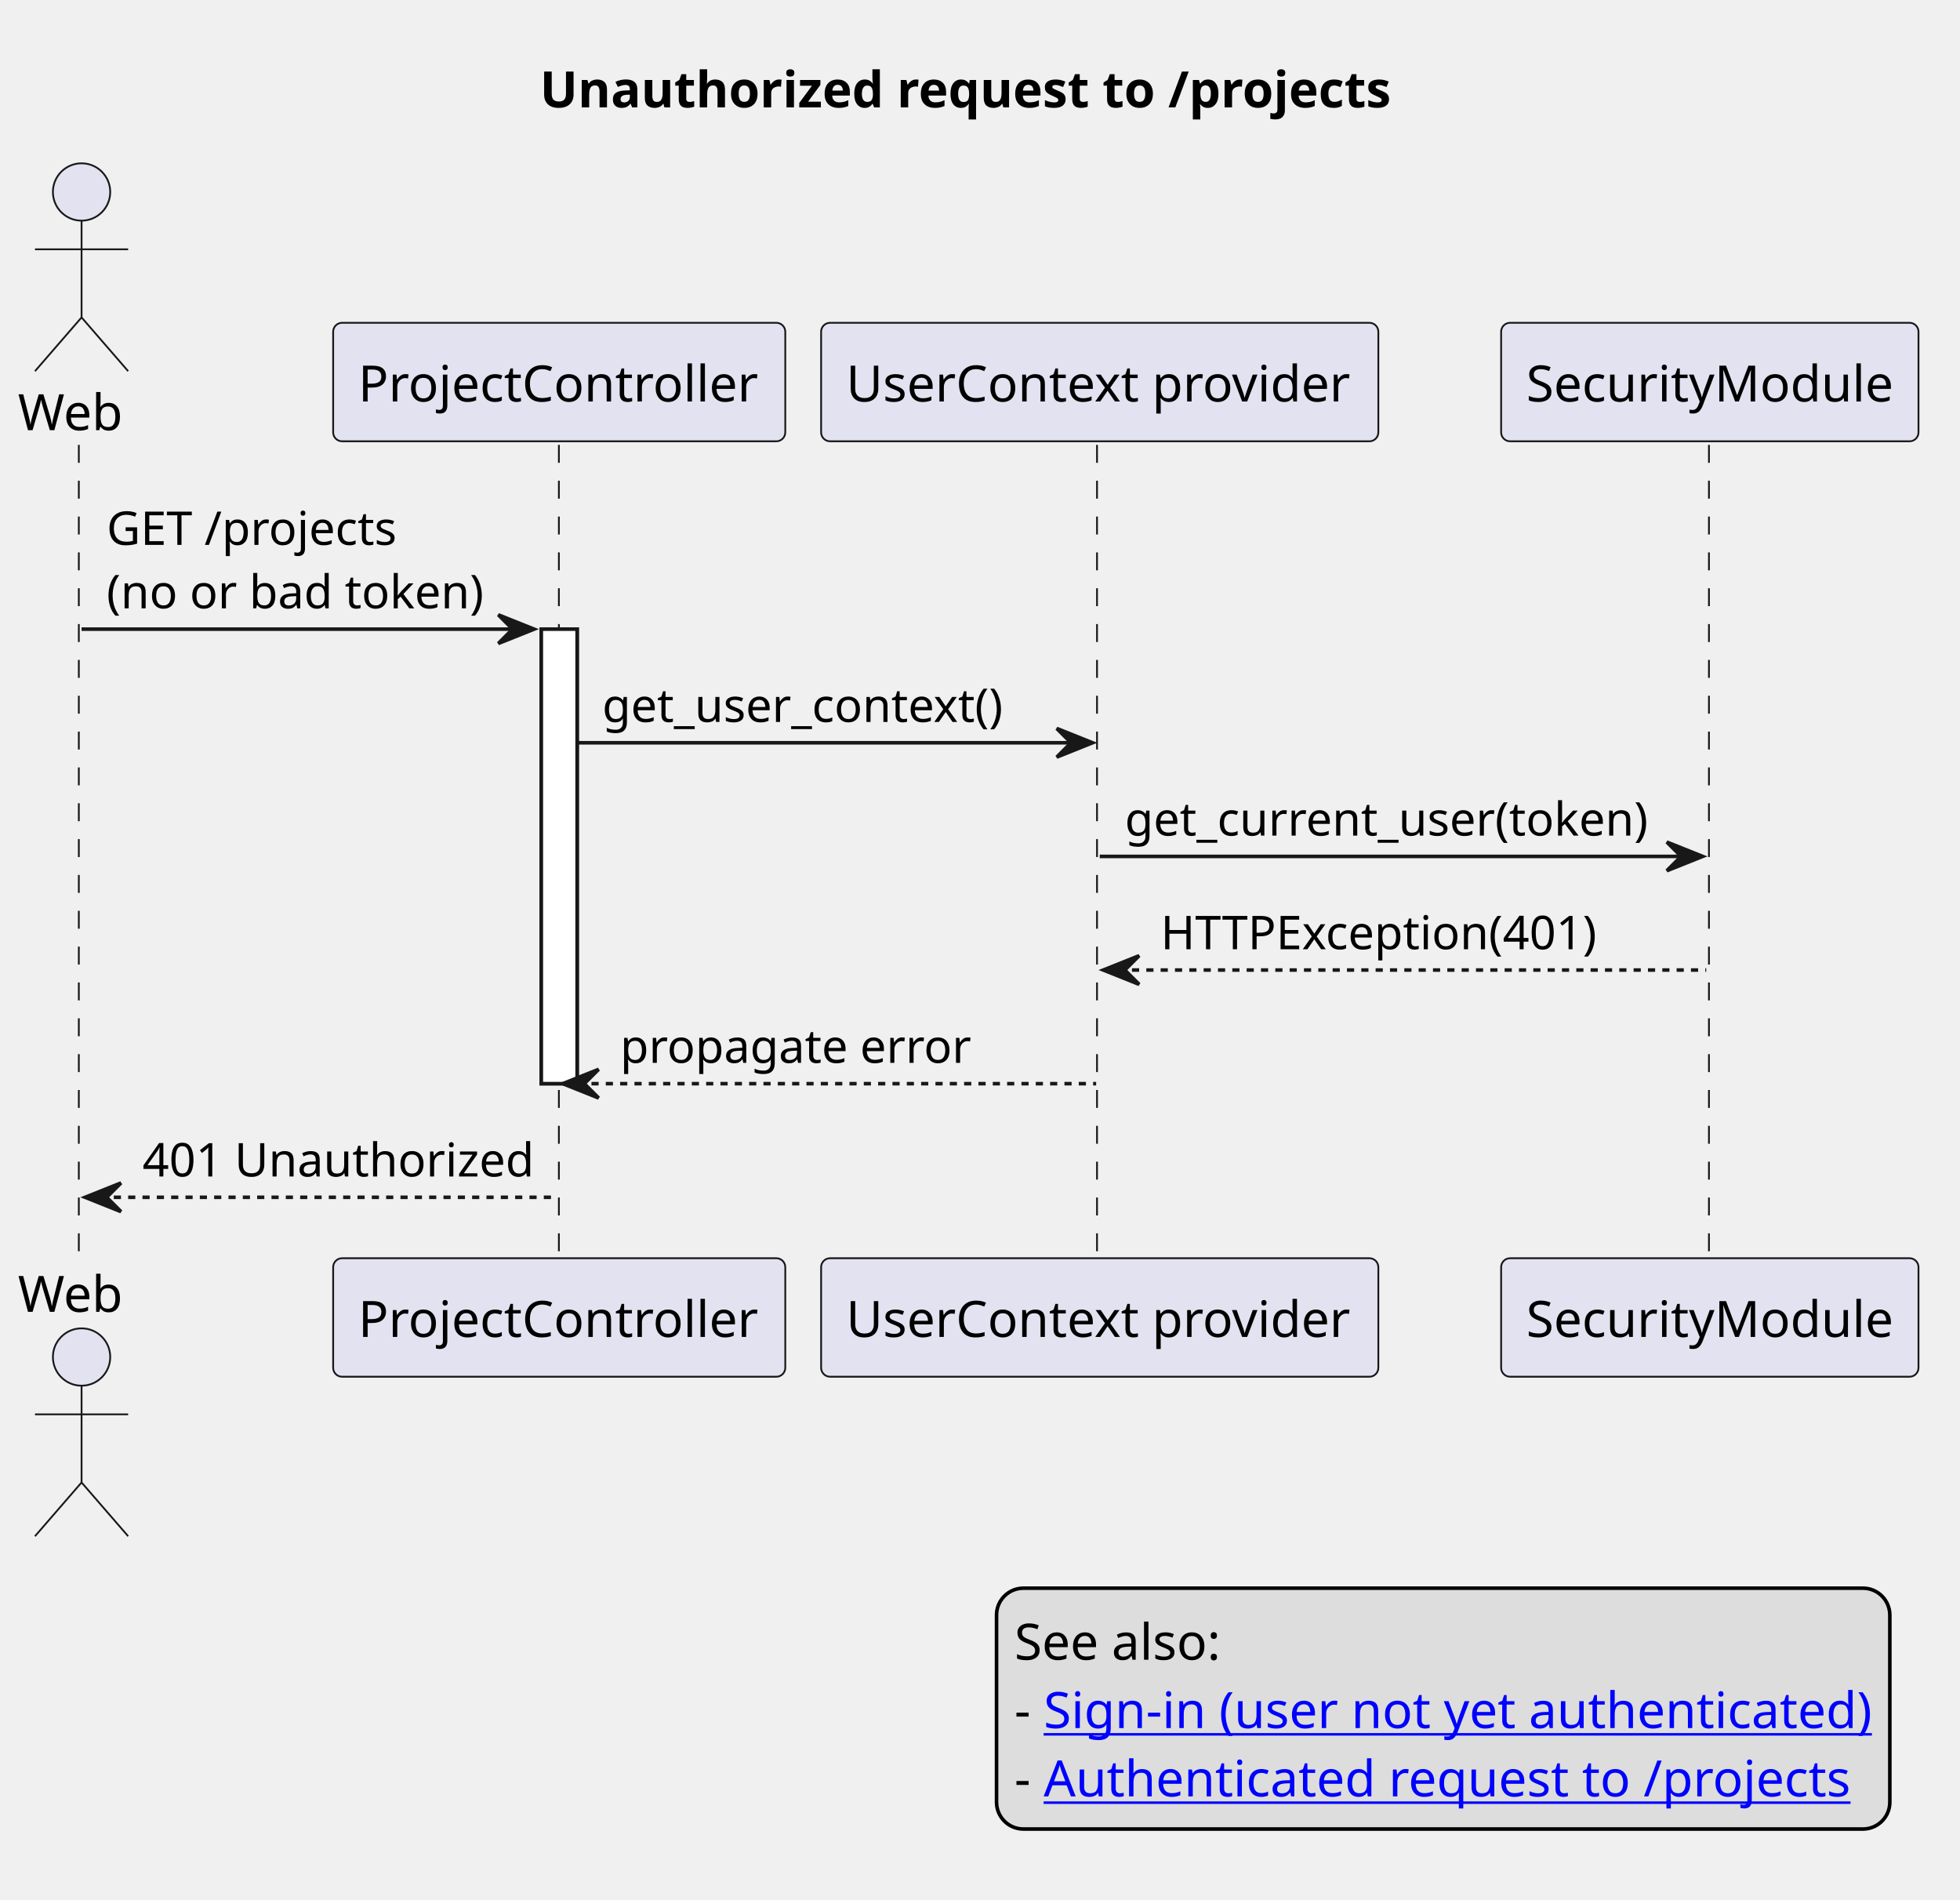
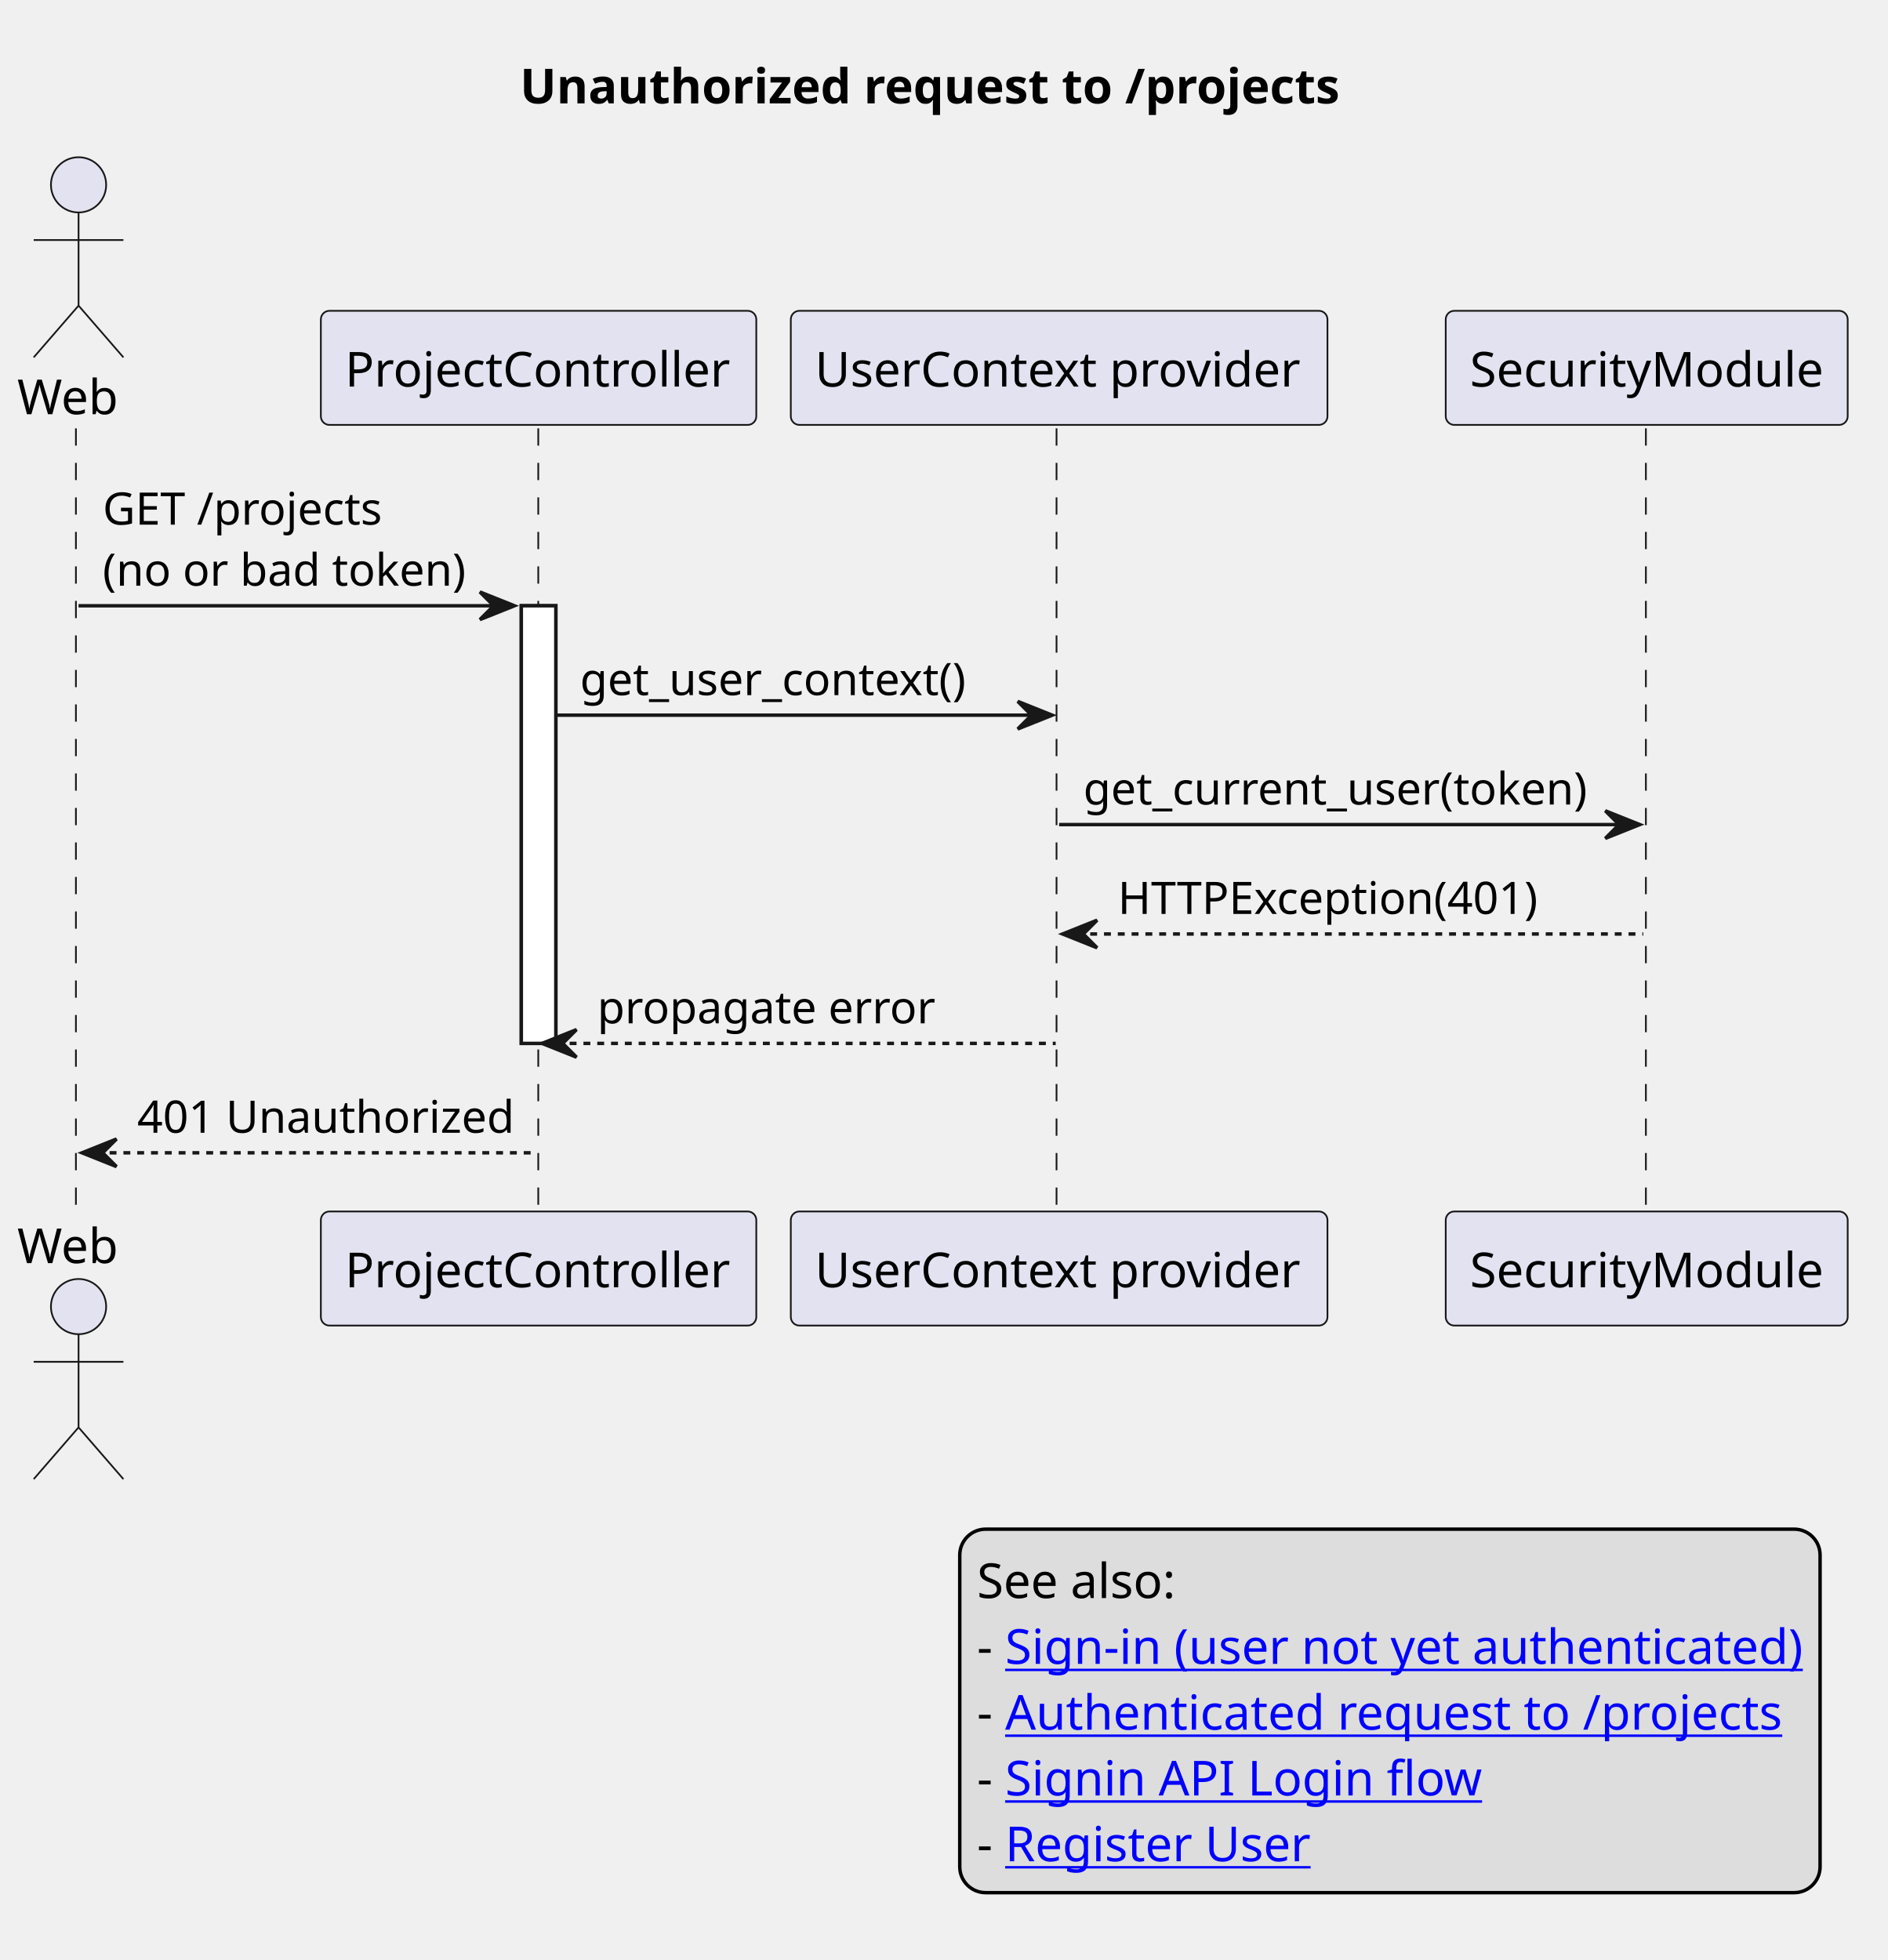
- <svg xmlns="http://www.w3.org/2000/svg" xmlns:xlink="http://www.w3.org/1999/xlink" contentStyleType="text/css" data-diagram-type="SEQUENCE" height="530px" preserveAspectRatio="none" style="width:547px;height:530px;background:#FFFFFF;" version="1.1" viewBox="0 0 547 530" width="547px" zoomAndPan="magnify">
+ <svg xmlns="http://www.w3.org/2000/svg" xmlns:xlink="http://www.w3.org/1999/xlink" contentStyleType="text/css" data-diagram-type="SEQUENCE" height="568px" preserveAspectRatio="none" style="width:547px;height:568px;background:#FFFFFF;" version="1.1" viewBox="0 0 547 568" width="547px" zoomAndPan="magnify">
  <defs />
  <g>
    <text fill="#000000" font-family="sans-serif" font-size="14" font-weight="bold" lengthAdjust="spacing" textLength="238.069" x="150.674" y="29.966">Unauthorized request to /projects</text>
    <g>
      <rect fill="#FFFFFF" height="126.824" style="stroke:#181818;stroke-width:1;" width="10" x="151.067" y="175.548" />
    </g>
    <g>
      <rect fill="#000000" fill-opacity="0" height="227.942" width="8" x="18.763" y="124.136" />
      <line style="stroke:#181818;stroke-width:0.5;stroke-dasharray:5,5;" x1="22" x2="22" y1="124.136" y2="352.078" />
    </g>
    <g>
      <rect fill="#000000" fill-opacity="0" height="227.942" width="8" x="152.067" y="124.136" />
      <line style="stroke:#181818;stroke-width:0.5;stroke-dasharray:5,5;" x1="155.976" x2="155.976" y1="124.136" y2="352.078" />
    </g>
    <g>
      <rect fill="#000000" fill-opacity="0" height="227.942" width="8" x="302.914" y="124.136" />
      <line style="stroke:#181818;stroke-width:0.5;stroke-dasharray:5,5;" x1="306.158" x2="306.158" y1="124.136" y2="352.078" />
    </g>
    <g>
      <rect fill="#000000" fill-opacity="0" height="227.942" width="8" x="473.177" y="124.136" />
      <line style="stroke:#181818;stroke-width:0.5;stroke-dasharray:5,5;" x1="476.937" x2="476.937" y1="124.136" y2="352.078" />
    </g>
    <g class="participant participant-head" data-participant="Web">
      <text fill="#000000" font-family="sans-serif" font-size="14" lengthAdjust="spacing" textLength="29.526" x="5" y="120.034">Web</text>
      <ellipse cx="22.763" cy="53.568" fill="#E2E2F0" rx="8" ry="8" style="stroke:#181818;stroke-width:0.5;" />
      <path d="M22.763,61.568 L22.763,88.568 M9.763,69.568 L35.763,69.568 M22.763,88.568 L9.763,103.568 M22.763,88.568 L35.763,103.568" fill="none" style="stroke:#181818;stroke-width:0.5;" />
    </g>
    <g class="participant participant-tail" data-participant="Web">
      <text fill="#000000" font-family="sans-serif" font-size="14" lengthAdjust="spacing" textLength="29.526" x="5" y="366.044">Web</text>
      <ellipse cx="22.763" cy="378.646" fill="#E2E2F0" rx="8" ry="8" style="stroke:#181818;stroke-width:0.5;" />
      <path d="M22.763,386.646 L22.763,413.646 M9.763,394.646 L35.763,394.646 M22.763,413.646 L9.763,428.646 M22.763,413.646 L35.763,428.646" fill="none" style="stroke:#181818;stroke-width:0.5;" />
    </g>
    <g class="participant participant-head" data-participant="ProjectCtl">
      <rect fill="#E2E2F0" height="33.068" rx="2.5" ry="2.5" style="stroke:#181818;stroke-width:0.5;" width="126.182" x="92.976" y="90.068" />
      <text fill="#000000" font-family="sans-serif" font-size="14" lengthAdjust="spacing" textLength="112.182" x="99.976" y="112.034">ProjectController</text>
    </g>
    <g class="participant participant-tail" data-participant="ProjectCtl">
      <rect fill="#E2E2F0" height="33.068" rx="2.5" ry="2.5" style="stroke:#181818;stroke-width:0.5;" width="126.182" x="92.976" y="351.078" />
      <text fill="#000000" font-family="sans-serif" font-size="14" lengthAdjust="spacing" textLength="112.182" x="99.976" y="373.044">ProjectController</text>
    </g>
    <g class="participant participant-head" data-participant="UserCtx">
      <rect fill="#E2E2F0" height="33.068" rx="2.5" ry="2.5" style="stroke:#181818;stroke-width:0.5;" width="155.512" x="229.158" y="90.068" />
      <text fill="#000000" font-family="sans-serif" font-size="14" lengthAdjust="spacing" textLength="141.512" x="236.158" y="112.034">UserContext provider</text>
    </g>
    <g class="participant participant-tail" data-participant="UserCtx">
      <rect fill="#E2E2F0" height="33.068" rx="2.5" ry="2.5" style="stroke:#181818;stroke-width:0.5;" width="155.512" x="229.158" y="351.078" />
      <text fill="#000000" font-family="sans-serif" font-size="14" lengthAdjust="spacing" textLength="141.512" x="236.158" y="373.044">UserContext provider</text>
    </g>
    <g class="participant participant-head" data-participant="Sec">
      <rect fill="#E2E2F0" height="33.068" rx="2.5" ry="2.5" style="stroke:#181818;stroke-width:0.5;" width="116.48" x="418.937" y="90.068" />
      <text fill="#000000" font-family="sans-serif" font-size="14" lengthAdjust="spacing" textLength="102.48" x="425.937" y="112.034">SecurityModule</text>
    </g>
    <g class="participant participant-tail" data-participant="Sec">
      <rect fill="#E2E2F0" height="33.068" rx="2.5" ry="2.5" style="stroke:#181818;stroke-width:0.5;" width="116.48" x="418.937" y="351.078" />
      <text fill="#000000" font-family="sans-serif" font-size="14" lengthAdjust="spacing" textLength="102.48" x="425.937" y="373.044">SecurityModule</text>
    </g>
    <g>
      <rect fill="#FFFFFF" height="126.824" style="stroke:#181818;stroke-width:1;" width="10" x="151.067" y="175.548" />
    </g>
    <g class="message" data-participant-1="Web" data-participant-2="ProjectCtl">
      <polygon fill="#181818" points="139.067,171.548,149.067,175.548,139.067,179.548,143.067,175.548" style="stroke:#181818;stroke-width:1;" />
      <line style="stroke:#181818;stroke-width:1;" x1="22.763" x2="145.067" y1="175.548" y2="175.548" />
      <text fill="#000000" font-family="sans-serif" font-size="13" lengthAdjust="spacing" textLength="81.211" x="29.763" y="152.033">GET /projects</text>
      <text fill="#000000" font-family="sans-serif" font-size="13" lengthAdjust="spacing" textLength="105.222" x="29.763" y="169.739">(no or bad token)</text>
    </g>
    <g class="message" data-participant-1="ProjectCtl" data-participant-2="UserCtx">
      <polygon fill="#181818" points="294.914,203.254,304.914,207.254,294.914,211.254,298.914,207.254" style="stroke:#181818;stroke-width:1;" />
      <line style="stroke:#181818;stroke-width:1;" x1="161.067" x2="300.914" y1="207.254" y2="207.254" />
      <text fill="#000000" font-family="sans-serif" font-size="13" lengthAdjust="spacing" textLength="112.06" x="168.067" y="201.445">get_user_context()</text>
    </g>
    <g class="message" data-participant-1="UserCtx" data-participant-2="Sec">
      <polygon fill="#181818" points="465.177,234.96,475.177,238.96,465.177,242.96,469.177,238.96" style="stroke:#181818;stroke-width:1;" />
      <line style="stroke:#181818;stroke-width:1;" x1="306.914" x2="471.177" y1="238.96" y2="238.96" />
      <text fill="#000000" font-family="sans-serif" font-size="13" lengthAdjust="spacing" textLength="146.263" x="313.914" y="233.151">get_current_user(token)</text>
    </g>
    <g class="message" data-participant-1="Sec" data-participant-2="UserCtx">
      <polygon fill="#181818" points="317.914,266.666,307.914,270.666,317.914,274.666,313.914,270.666" style="stroke:#181818;stroke-width:1;" />
      <line style="stroke:#181818;stroke-width:1;stroke-dasharray:2,2;" x1="311.914" x2="476.177" y1="270.666" y2="270.666" />
      <text fill="#000000" font-family="sans-serif" font-size="13" lengthAdjust="spacing" textLength="121.68" x="323.914" y="264.857">HTTPException(401)</text>
    </g>
    <g class="message" data-participant-1="UserCtx" data-participant-2="ProjectCtl">
      <polygon fill="#181818" points="167.067,298.372,157.067,302.372,167.067,306.372,163.067,302.372" style="stroke:#181818;stroke-width:1;" />
      <line style="stroke:#181818;stroke-width:1;stroke-dasharray:2,2;" x1="161.067" x2="305.914" y1="302.372" y2="302.372" />
      <text fill="#000000" font-family="sans-serif" font-size="13" lengthAdjust="spacing" textLength="98.514" x="173.067" y="296.563">propagate error</text>
    </g>
    <g class="message" data-participant-1="ProjectCtl" data-participant-2="Web">
      <polygon fill="#181818" points="33.763,330.078,23.763,334.078,33.763,338.078,29.763,334.078" style="stroke:#181818;stroke-width:1;" />
      <line style="stroke:#181818;stroke-width:1;stroke-dasharray:2,2;" x1="27.763" x2="155.067" y1="334.078" y2="334.078" />
      <text fill="#000000" font-family="sans-serif" font-size="13" lengthAdjust="spacing" textLength="109.304" x="39.763" y="328.269">401 Unauthorized</text>
    </g>
-     <rect fill="#DDDDDD" height="67.204" rx="7.5" ry="7.5" style="stroke:#000000;stroke-width:1;" width="249.301" x="278.115" y="443.146" />
+     <rect fill="#DDDDDD" height="105.34" rx="7.5" ry="7.5" style="stroke:#000000;stroke-width:1;" width="249.301" x="278.115" y="443.146" />
    <text fill="#000000" font-family="sans-serif" font-size="14" lengthAdjust="spacing" textLength="57.512" x="283.115" y="463.112">See also:</text>
    <text fill="#000000" font-family="sans-serif" font-size="14" lengthAdjust="spacing" textLength="4.508" x="283.115" y="482.18">-</text>
    <a href="sign-in-no-auth.svg" target="_top" title="sign-in-no-auth.svg" xlink:actuate="onRequest" xlink:href="sign-in-no-auth.svg" xlink:show="new" xlink:title="sign-in-no-auth.svg" xlink:type="simple">
      <text fill="#0000FF" font-family="sans-serif" font-size="14" lengthAdjust="spacing" text-decoration="underline" textLength="231.153" x="291.263" y="482.18">Sign-in (user not yet authenticated)</text>
    </a>
    <text fill="#000000" font-family="sans-serif" font-size="14" lengthAdjust="spacing" textLength="4.508" x="283.115" y="501.248">-</text>
    <a href="logged-in-get-projects.svg" target="_top" title="logged-in-get-projects.svg" xlink:actuate="onRequest" xlink:href="logged-in-get-projects.svg" xlink:show="new" xlink:title="logged-in-get-projects.svg" xlink:type="simple">
      <text fill="#0000FF" font-family="sans-serif" font-size="14" lengthAdjust="spacing" text-decoration="underline" textLength="225.749" x="291.263" y="501.248">Authenticated request to /projects</text>
    </a>
+     <text fill="#000000" font-family="sans-serif" font-size="14" lengthAdjust="spacing" textLength="4.508" x="283.115" y="520.316">-</text>
+     <a href="sign-in-login.svg" target="_top" title="sign-in-login.svg" xlink:actuate="onRequest" xlink:href="sign-in-login.svg" xlink:show="new" xlink:title="sign-in-login.svg" xlink:type="simple">
+       <text fill="#0000FF" font-family="sans-serif" font-size="14" lengthAdjust="spacing" text-decoration="underline" textLength="138.488" x="291.263" y="520.316">Signin API Login flow</text>
+     </a>
+     <text fill="#000000" font-family="sans-serif" font-size="14" lengthAdjust="spacing" textLength="4.508" x="283.115" y="539.384">-</text>
+     <a href="register.svg" target="_top" title="register.svg" xlink:actuate="onRequest" xlink:href="register.svg" xlink:show="new" xlink:title="register.svg" xlink:type="simple">
+       <text fill="#0000FF" font-family="sans-serif" font-size="14" lengthAdjust="spacing" text-decoration="underline" textLength="88.522" x="291.263" y="539.384">Register User</text>
+     </a>
  </g>
</svg>
